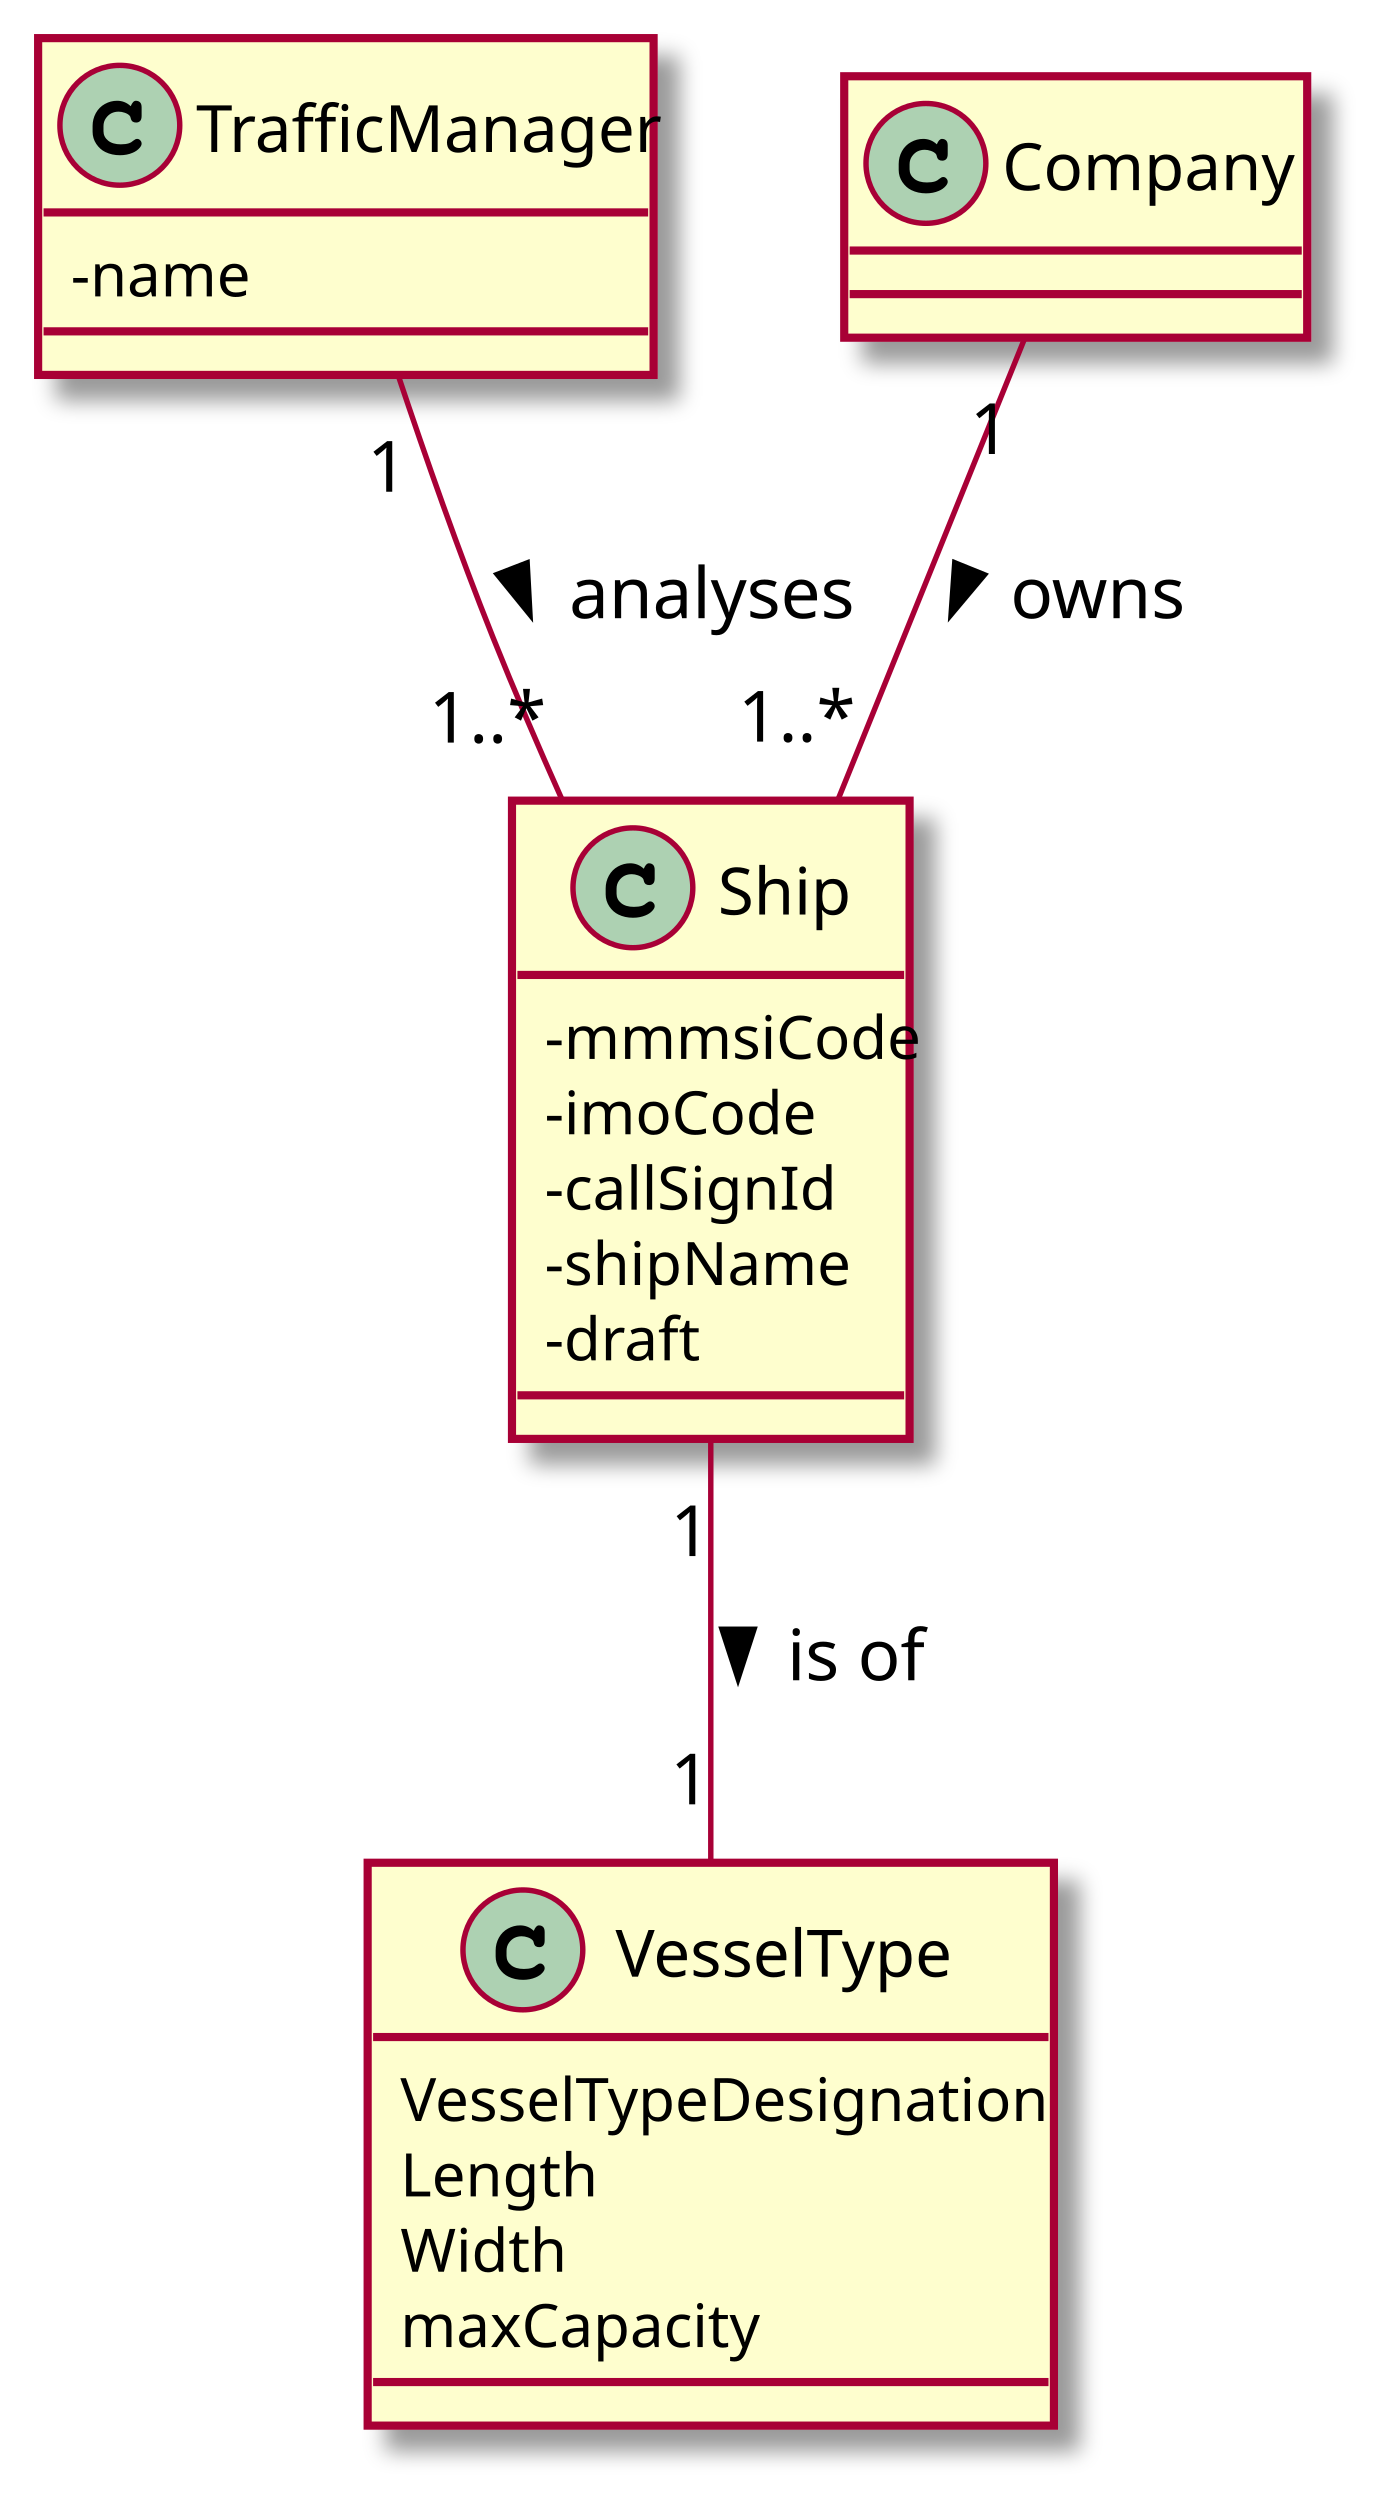
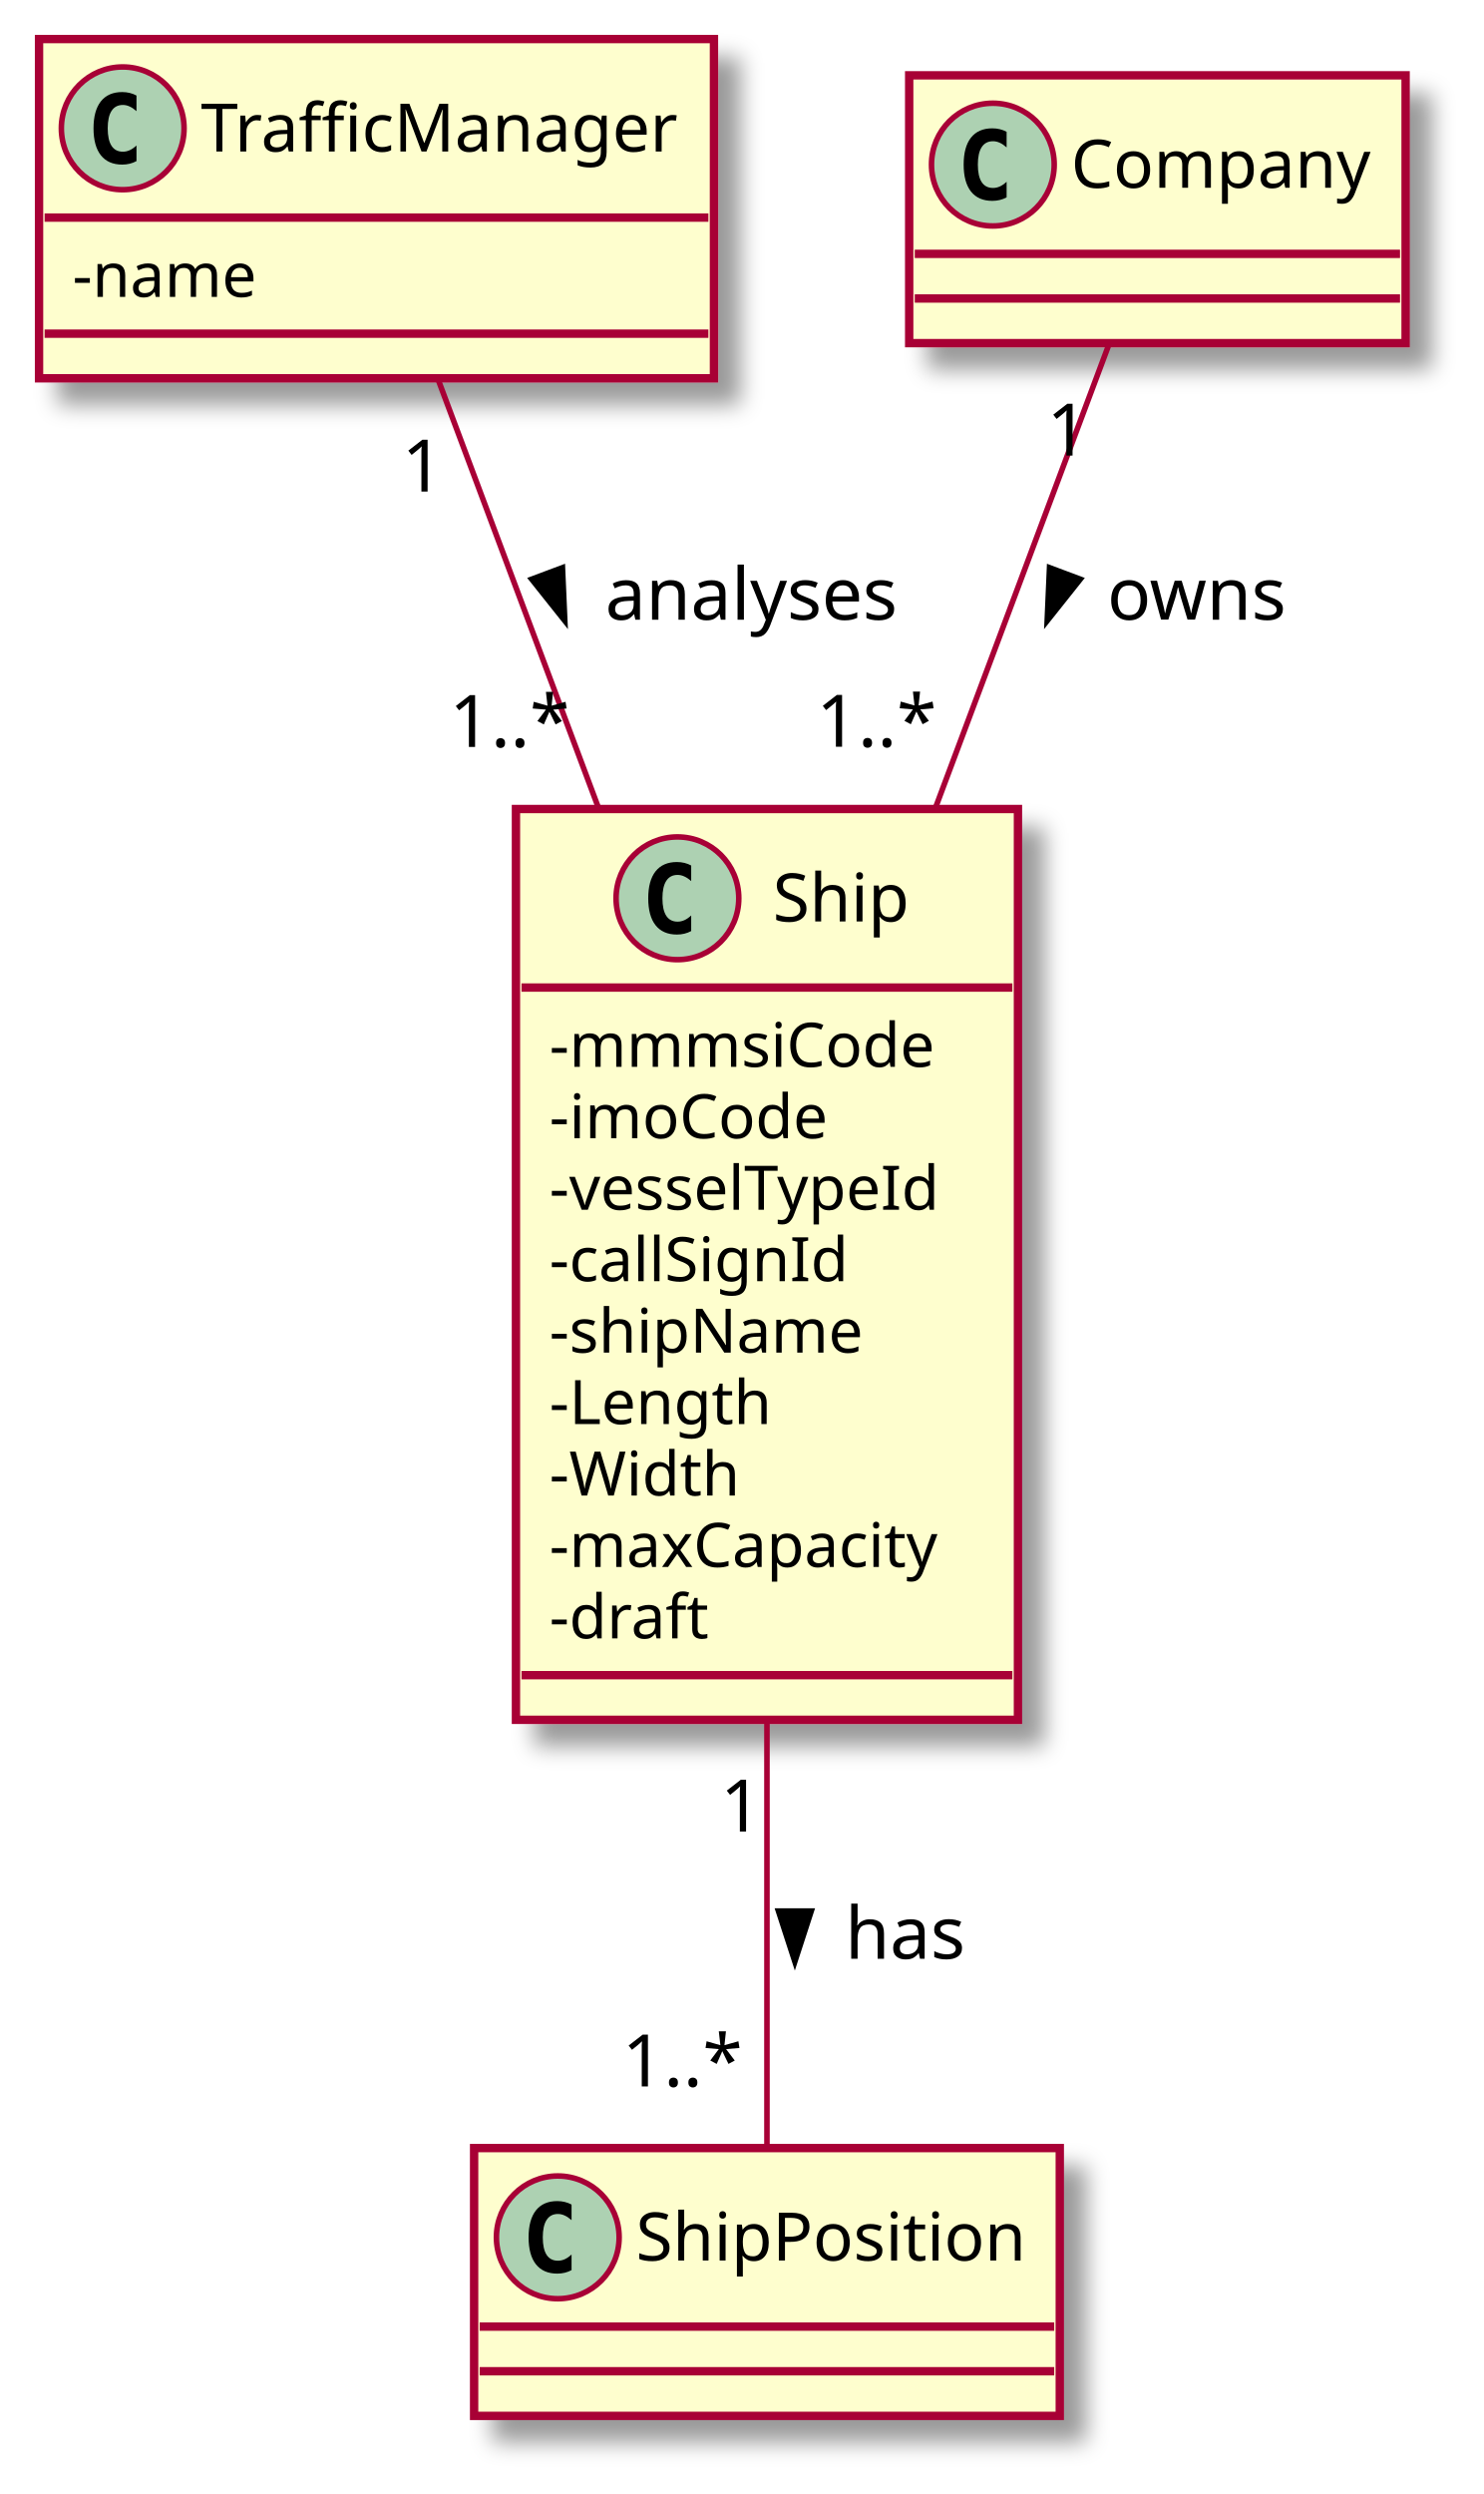
- <svg xmlns="http://www.w3.org/2000/svg" contentScriptType="application/ecmascript" contentStyleType="text/css" height="459px" preserveAspectRatio="none" style="width:254px;height:459px;background:#FFFFFF;" version="1.1" viewBox="0 0 254 459" width="254px" zoomAndPan="magnify">
+ <svg xmlns="http://www.w3.org/2000/svg" contentScriptType="application/ecmascript" contentStyleType="text/css" height="447px" preserveAspectRatio="none" style="width:266px;height:447px;background:#FFFFFF;" version="1.1" viewBox="0 0 266 447" width="266px" zoomAndPan="magnify">
  <defs>
-     <filter height="300%" id="fcvl6ev6kl71f" width="300%" x="-1" y="-1">
+     <filter height="300%" id="f1eab00aghedo3" width="300%" x="-1" y="-1">
      <feGaussianBlur result="blurOut" stdDeviation="2.0" />
      <feColorMatrix in="blurOut" result="blurOut2" type="matrix" values="0 0 0 0 0 0 0 0 0 0 0 0 0 0 0 0 0 0 .4 0" />
      <feOffset dx="4.0" dy="4.0" in="blurOut2" result="blurOut3" />
      <feBlend in="SourceGraphic" in2="blurOut3" mode="normal" />
    </filter>
  </defs>
  <g>
-     <rect codeLine="4" fill="#FEFECE" filter="url(#fcvl6ev6kl71f)" height="61.836" id="TrafficManager" style="stroke:#A80036;stroke-width:1.5;" width="113" x="7" y="7" />
+     <rect codeLine="4" fill="#FEFECE" filter="url(#f1eab00aghedo3)" height="60.805" id="TrafficManager" style="stroke:#A80036;stroke-width:1.5;" width="121" x="7" y="7" />
    <ellipse cx="22" cy="23" fill="#ADD1B2" rx="11" ry="11" style="stroke:#A80036;stroke-width:1.0;" />
-     <path d="M24,19.5 Q24.203,19 24.438,18.75 Q24.672,18.5 24.938,18.5 Q25.406,18.5 25.703,18.781 Q26,19.062 26,19.719 L26,21.281 Q26,21.938 25.719,22.219 Q25.438,22.5 25,22.5 Q24.609,22.5 24.359,22.328 Q24.109,22.156 24,21.703 Q23.953,21.391 23.781,21.219 Q23.469,20.891 22.906,20.703 Q22.344,20.5 21.781,20.5 Q21.078,20.5 20.484,20.781 Q19.906,21.062 19.453,21.688 Q19,22.312 19,23.172 L19,24.094 Q19,25.125 19.844,25.812 Q20.688,26.5 22.188,26.5 Q23.078,26.5 23.703,26.297 Q24.062,26.188 24.469,25.828 Q24.734,25.625 24.875,25.562 Q25.016,25.5 25.188,25.5 Q25.516,25.5 25.75,25.766 Q26,26.016 26,26.375 Q26,26.719 25.656,27.125 Q25.156,27.719 24.359,28.047 Q23.312,28.5 22.031,28.5 Q20.531,28.5 19.328,27.906 Q18.359,27.438 17.672,26.422 Q17,25.406 17,24.203 L17,23.109 Q17,21.859 17.594,20.766 Q18.203,19.672 19.25,19.094 Q20.312,18.5 21.5,18.5 Q22.219,18.5 22.844,18.75 Q23.469,19 24,19.5 Z " fill="#000000" />
-     <text fill="#000000" font-family="sans-serif" font-size="12" lengthAdjust="spacing" textLength="81" x="36" y="27.91">TrafficManager</text>
-     <line style="stroke:#A80036;stroke-width:1.5;" x1="8" x2="119" y1="39" y2="39" />
-     <text fill="#000000" font-family="sans-serif" font-size="11" lengthAdjust="spacing" textLength="30" x="13" y="54.419">-name</text>
-     <line style="stroke:#A80036;stroke-width:1.5;" x1="8" x2="119" y1="60.836" y2="60.836" />
-     <rect codeLine="8" fill="#FEFECE" filter="url(#fcvl6ev6kl71f)" height="48" id="Company" style="stroke:#A80036;stroke-width:1.5;" width="85" x="155" y="14" />
-     <ellipse cx="170" cy="30" fill="#ADD1B2" rx="11" ry="11" style="stroke:#A80036;stroke-width:1.0;" />
-     <path d="M172,26.5 Q172.203,26 172.438,25.75 Q172.672,25.5 172.938,25.5 Q173.406,25.5 173.703,25.781 Q174,26.062 174,26.719 L174,28.281 Q174,28.938 173.719,29.219 Q173.438,29.5 173,29.5 Q172.609,29.5 172.359,29.328 Q172.109,29.156 172,28.703 Q171.953,28.391 171.781,28.219 Q171.469,27.891 170.906,27.703 Q170.344,27.5 169.781,27.5 Q169.078,27.5 168.484,27.781 Q167.906,28.062 167.453,28.688 Q167,29.312 167,30.172 L167,31.094 Q167,32.125 167.844,32.812 Q168.688,33.5 170.188,33.5 Q171.078,33.5 171.703,33.297 Q172.062,33.188 172.469,32.828 Q172.734,32.625 172.875,32.562 Q173.016,32.5 173.188,32.5 Q173.516,32.5 173.75,32.766 Q174,33.016 174,33.375 Q174,33.719 173.656,34.125 Q173.156,34.719 172.359,35.047 Q171.312,35.5 170.031,35.5 Q168.531,35.5 167.328,34.906 Q166.359,34.438 165.672,33.422 Q165,32.406 165,31.203 L165,30.109 Q165,28.859 165.594,27.766 Q166.203,26.672 167.25,26.094 Q168.312,25.5 169.5,25.5 Q170.219,25.5 170.844,25.75 Q171.469,26 172,26.5 Z " fill="#000000" />
-     <text fill="#000000" font-family="sans-serif" font-size="12" lengthAdjust="spacing" textLength="53" x="184" y="34.91">Company</text>
-     <line style="stroke:#A80036;stroke-width:1.5;" x1="156" x2="239" y1="46" y2="46" />
-     <line style="stroke:#A80036;stroke-width:1.5;" x1="156" x2="239" y1="54" y2="54" />
-     <rect codeLine="10" fill="#FEFECE" filter="url(#fcvl6ev6kl71f)" height="117.18" id="Ship" style="stroke:#A80036;stroke-width:1.5;" width="73" x="94" y="147" />
-     <ellipse cx="116.2" cy="163" fill="#ADD1B2" rx="11" ry="11" style="stroke:#A80036;stroke-width:1.0;" />
-     <path d="M118.2,159.5 Q118.403,159 118.638,158.75 Q118.872,158.5 119.138,158.5 Q119.606,158.5 119.903,158.781 Q120.2,159.062 120.2,159.719 L120.2,161.281 Q120.2,161.938 119.919,162.219 Q119.638,162.5 119.2,162.5 Q118.809,162.5 118.559,162.328 Q118.309,162.156 118.2,161.703 Q118.153,161.391 117.981,161.219 Q117.669,160.891 117.106,160.703 Q116.544,160.5 115.981,160.5 Q115.278,160.5 114.684,160.781 Q114.106,161.062 113.653,161.688 Q113.2,162.312 113.2,163.172 L113.2,164.094 Q113.2,165.125 114.044,165.812 Q114.888,166.5 116.388,166.5 Q117.278,166.5 117.903,166.297 Q118.263,166.188 118.669,165.828 Q118.934,165.625 119.075,165.562 Q119.216,165.5 119.388,165.5 Q119.716,165.5 119.95,165.766 Q120.2,166.016 120.2,166.375 Q120.2,166.719 119.856,167.125 Q119.356,167.719 118.559,168.047 Q117.513,168.5 116.231,168.5 Q114.731,168.5 113.528,167.906 Q112.559,167.438 111.872,166.422 Q111.2,165.406 111.2,164.203 L111.2,163.109 Q111.2,161.859 111.794,160.766 Q112.403,159.672 113.45,159.094 Q114.513,158.5 115.7,158.5 Q116.419,158.5 117.044,158.75 Q117.669,159 118.2,159.5 Z " fill="#000000" />
-     <text fill="#000000" font-family="sans-serif" font-size="12" lengthAdjust="spacing" textLength="25" x="131.8" y="167.91">Ship</text>
-     <line style="stroke:#A80036;stroke-width:1.5;" x1="95" x2="166" y1="179" y2="179" />
-     <text fill="#000000" font-family="sans-serif" font-size="11" lengthAdjust="spacing" textLength="61" x="100" y="194.419">-mmmsiCode</text>
-     <text fill="#000000" font-family="sans-serif" font-size="11" lengthAdjust="spacing" textLength="45" x="100" y="208.255">-imoCode</text>
-     <text fill="#000000" font-family="sans-serif" font-size="11" lengthAdjust="spacing" textLength="49" x="100" y="222.091">-callSignId</text>
-     <text fill="#000000" font-family="sans-serif" font-size="11" lengthAdjust="spacing" textLength="51" x="100" y="235.927">-shipName</text>
-     <text fill="#000000" font-family="sans-serif" font-size="11" lengthAdjust="spacing" textLength="27" x="100" y="249.763">-draft</text>
-     <line style="stroke:#A80036;stroke-width:1.5;" x1="95" x2="166" y1="256.18" y2="256.18" />
-     <rect codeLine="18" fill="#FEFECE" filter="url(#fcvl6ev6kl71f)" height="103.344" id="VesselType" style="stroke:#A80036;stroke-width:1.5;" width="126" x="67.5" y="342" />
-     <ellipse cx="96" cy="358" fill="#ADD1B2" rx="11" ry="11" style="stroke:#A80036;stroke-width:1.0;" />
-     <path d="M98,354.5 Q98.203,354 98.438,353.75 Q98.672,353.5 98.938,353.5 Q99.406,353.5 99.703,353.781 Q100,354.062 100,354.719 L100,356.281 Q100,356.938 99.719,357.219 Q99.438,357.5 99,357.5 Q98.609,357.5 98.359,357.328 Q98.109,357.156 98,356.703 Q97.953,356.391 97.781,356.219 Q97.469,355.891 96.906,355.703 Q96.344,355.5 95.781,355.5 Q95.078,355.5 94.484,355.781 Q93.906,356.062 93.453,356.688 Q93,357.312 93,358.172 L93,359.094 Q93,360.125 93.844,360.812 Q94.688,361.5 96.188,361.5 Q97.078,361.5 97.703,361.297 Q98.062,361.188 98.469,360.828 Q98.734,360.625 98.875,360.562 Q99.016,360.5 99.188,360.5 Q99.516,360.5 99.75,360.766 Q100,361.016 100,361.375 Q100,361.719 99.656,362.125 Q99.156,362.719 98.359,363.047 Q97.312,363.5 96.031,363.5 Q94.531,363.5 93.328,362.906 Q92.359,362.438 91.672,361.422 Q91,360.406 91,359.203 L91,358.109 Q91,356.859 91.594,355.766 Q92.203,354.672 93.25,354.094 Q94.312,353.5 95.5,353.5 Q96.219,353.5 96.844,353.75 Q97.469,354 98,354.5 Z " fill="#000000" />
-     <text fill="#000000" font-family="sans-serif" font-size="12" lengthAdjust="spacing" textLength="64" x="113" y="362.91">VesselType</text>
-     <line style="stroke:#A80036;stroke-width:1.5;" x1="68.5" x2="192.5" y1="374" y2="374" />
-     <text fill="#000000" font-family="sans-serif" font-size="11" lengthAdjust="spacing" textLength="114" x="73.5" y="389.419">VesselTypeDesignation</text>
-     <text fill="#000000" font-family="sans-serif" font-size="11" lengthAdjust="spacing" textLength="33" x="73.5" y="403.255">Length</text>
-     <text fill="#000000" font-family="sans-serif" font-size="11" lengthAdjust="spacing" textLength="27" x="73.5" y="417.091">Width</text>
-     <text fill="#000000" font-family="sans-serif" font-size="11" lengthAdjust="spacing" textLength="62" x="73.5" y="430.927">maxCapacity</text>
-     <line style="stroke:#A80036;stroke-width:1.5;" x1="68.5" x2="192.5" y1="437.344" y2="437.344" />
-     <path codeLine="25" d="M188.18,62.01 C179.34,83.86 165.68,117.61 153.87,146.78 " fill="none" id="Company-Ship" style="stroke:#A80036;stroke-width:1.0;" />
-     <polygon fill="#000000" points="174.624,112.811,180.742,105.529,175.293,103.324,174.624,112.811" style="stroke:#000000;stroke-width:1.0;" />
-     <text fill="#000000" font-family="sans-serif" font-size="13" lengthAdjust="spacing" textLength="30" x="185.5" y="113.495">owns</text>
-     <text fill="#000000" font-family="sans-serif" font-size="13" lengthAdjust="spacing" textLength="7" x="178.055" y="83.35">1</text>
-     <text fill="#000000" font-family="sans-serif" font-size="13" lengthAdjust="spacing" textLength="20" x="135.5" y="136.154">1..*</text>
-     <path codeLine="26" d="M73.22,69.25 C78.09,83.81 84.27,101.44 90.5,117 C94.41,126.77 98.82,137.03 103.25,146.95 " fill="none" id="TrafficManager-Ship" style="stroke:#A80036;stroke-width:1.0;" />
-     <polygon fill="#000000" points="97.302,112.84,96.783,103.343,91.3,105.462,97.302,112.84" style="stroke:#000000;stroke-width:1.0;" />
-     <text fill="#000000" font-family="sans-serif" font-size="13" lengthAdjust="spacing" textLength="52" x="104.5" y="113.495">analyses</text>
-     <text fill="#000000" font-family="sans-serif" font-size="13" lengthAdjust="spacing" textLength="7" x="67.406" y="90.276">1</text>
-     <text fill="#000000" font-family="sans-serif" font-size="13" lengthAdjust="spacing" textLength="20" x="78.71" y="136.345">1..*</text>
-     <path codeLine="27" d="M130.5,264.08 C130.5,288.94 130.5,317.77 130.5,341.8 " fill="none" id="Ship-VesselType" style="stroke:#A80036;stroke-width:1.0;" />
-     <polygon fill="#000000" points="135.5,308.176,138.439,299.131,132.561,299.131,135.5,308.176" style="stroke:#000000;stroke-width:1.0;" />
-     <text fill="#000000" font-family="sans-serif" font-size="13" lengthAdjust="spacing" textLength="24" x="144.5" y="308.495">is of</text>
-     <text fill="#000000" font-family="sans-serif" font-size="13" lengthAdjust="spacing" textLength="7" x="123.073" y="285.7">1</text>
-     <text fill="#000000" font-family="sans-serif" font-size="13" lengthAdjust="spacing" textLength="7" x="123.03" y="331.274">1</text>
+     <path d="M24.469,28.875 Q23.891,29.188 23.25,29.344 Q22.609,29.5 21.906,29.5 Q19.406,29.5 18.078,27.828 Q16.766,26.156 16.766,23 Q16.766,19.844 18.078,18.172 Q19.406,16.5 21.906,16.5 Q22.609,16.5 23.25,16.656 Q23.906,16.812 24.469,17.125 L24.469,19.922 Q23.844,19.359 23.25,19.094 Q22.656,18.812 22.031,18.812 Q20.688,18.812 20,19.875 Q19.312,20.938 19.312,23 Q19.312,25.078 20,26.141 Q20.688,27.188 22.031,27.188 Q22.656,27.188 23.25,26.922 Q23.844,26.656 24.469,26.078 L24.469,28.875 Z " fill="#000000" />
+     <text fill="#000000" font-family="sans-serif" font-size="12" lengthAdjust="spacing" textLength="89" x="36" y="27.154">TrafficManager</text>
+     <line style="stroke:#A80036;stroke-width:1.5;" x1="8" x2="127" y1="39" y2="39" />
+     <text fill="#000000" font-family="sans-serif" font-size="11" lengthAdjust="spacing" textLength="36" x="13" y="53.21">-name</text>
+     <line style="stroke:#A80036;stroke-width:1.5;" x1="8" x2="127" y1="59.805" y2="59.805" />
+     <rect codeLine="8" fill="#FEFECE" filter="url(#f1eab00aghedo3)" height="48" id="Company" style="stroke:#A80036;stroke-width:1.5;" width="89" x="163" y="13.5" />
+     <ellipse cx="178" cy="29.5" fill="#ADD1B2" rx="11" ry="11" style="stroke:#A80036;stroke-width:1.0;" />
+     <path d="M180.469,35.375 Q179.891,35.688 179.25,35.844 Q178.609,36 177.906,36 Q175.406,36 174.078,34.328 Q172.766,32.656 172.766,29.5 Q172.766,26.344 174.078,24.672 Q175.406,23 177.906,23 Q178.609,23 179.25,23.156 Q179.906,23.312 180.469,23.625 L180.469,26.422 Q179.844,25.859 179.25,25.594 Q178.656,25.312 178.031,25.312 Q176.688,25.312 176,26.375 Q175.312,27.438 175.312,29.5 Q175.312,31.578 176,32.641 Q176.688,33.688 178.031,33.688 Q178.656,33.688 179.25,33.422 Q179.844,33.156 180.469,32.578 L180.469,35.375 Z " fill="#000000" />
+     <text fill="#000000" font-family="sans-serif" font-size="12" lengthAdjust="spacing" textLength="57" x="192" y="33.654">Company</text>
+     <line style="stroke:#A80036;stroke-width:1.5;" x1="164" x2="251" y1="45.5" y2="45.5" />
+     <line style="stroke:#A80036;stroke-width:1.5;" x1="164" x2="251" y1="53.5" y2="53.5" />
+     <rect codeLine="10" fill="#FEFECE" filter="url(#f1eab00aghedo3)" height="163.242" id="Ship" style="stroke:#A80036;stroke-width:1.5;" width="90" x="92.5" y="145" />
+     <ellipse cx="121.45" cy="161" fill="#ADD1B2" rx="11" ry="11" style="stroke:#A80036;stroke-width:1.0;" />
+     <path d="M123.919,166.875 Q123.341,167.188 122.7,167.344 Q122.059,167.5 121.356,167.5 Q118.856,167.5 117.528,165.828 Q116.216,164.156 116.216,161 Q116.216,157.844 117.528,156.172 Q118.856,154.5 121.356,154.5 Q122.059,154.5 122.7,154.656 Q123.356,154.812 123.919,155.125 L123.919,157.922 Q123.294,157.359 122.7,157.094 Q122.106,156.812 121.481,156.812 Q120.138,156.812 119.45,157.875 Q118.763,158.938 118.763,161 Q118.763,163.078 119.45,164.141 Q120.138,165.188 121.481,165.188 Q122.106,165.188 122.7,164.922 Q123.294,164.656 123.919,164.078 L123.919,166.875 Z " fill="#000000" />
+     <text fill="#000000" font-family="sans-serif" font-size="12" lengthAdjust="spacing" textLength="27" x="138.55" y="165.154">Ship</text>
+     <line style="stroke:#A80036;stroke-width:1.5;" x1="93.5" x2="181.5" y1="177" y2="177" />
+     <text fill="#000000" font-family="sans-serif" font-size="11" lengthAdjust="spacing" textLength="75" x="98.5" y="191.21">-mmmsiCode</text>
+     <text fill="#000000" font-family="sans-serif" font-size="11" lengthAdjust="spacing" textLength="54" x="98.5" y="204.015">-imoCode</text>
+     <text fill="#000000" font-family="sans-serif" font-size="11" lengthAdjust="spacing" textLength="78" x="98.5" y="216.82">-vesselTypeId</text>
+     <text fill="#000000" font-family="sans-serif" font-size="11" lengthAdjust="spacing" textLength="57" x="98.5" y="229.625">-callSignId</text>
+     <text fill="#000000" font-family="sans-serif" font-size="11" lengthAdjust="spacing" textLength="60" x="98.5" y="242.429">-shipName</text>
+     <text fill="#000000" font-family="sans-serif" font-size="11" lengthAdjust="spacing" textLength="42" x="98.5" y="255.234">-Length</text>
+     <text fill="#000000" font-family="sans-serif" font-size="11" lengthAdjust="spacing" textLength="36" x="98.5" y="268.039">-Width</text>
+     <text fill="#000000" font-family="sans-serif" font-size="11" lengthAdjust="spacing" textLength="78" x="98.5" y="280.843">-maxCapacity</text>
+     <text fill="#000000" font-family="sans-serif" font-size="11" lengthAdjust="spacing" textLength="31" x="98.5" y="293.648">-draft</text>
+     <line style="stroke:#A80036;stroke-width:1.5;" x1="93.5" x2="181.5" y1="300.242" y2="300.242" />
+     <rect fill="#FEFECE" filter="url(#f1eab00aghedo3)" height="48" id="ShipPosition" style="stroke:#A80036;stroke-width:1.5;" width="105" x="85" y="385" />
+     <ellipse cx="100" cy="401" fill="#ADD1B2" rx="11" ry="11" style="stroke:#A80036;stroke-width:1.0;" />
+     <path d="M102.469,406.875 Q101.891,407.188 101.25,407.344 Q100.609,407.5 99.906,407.5 Q97.406,407.5 96.078,405.828 Q94.766,404.156 94.766,401 Q94.766,397.844 96.078,396.172 Q97.406,394.5 99.906,394.5 Q100.609,394.5 101.25,394.656 Q101.906,394.812 102.469,395.125 L102.469,397.922 Q101.844,397.359 101.25,397.094 Q100.656,396.812 100.031,396.812 Q98.688,396.812 98,397.875 Q97.312,398.938 97.312,401 Q97.312,403.078 98,404.141 Q98.688,405.188 100.031,405.188 Q100.656,405.188 101.25,404.922 Q101.844,404.656 102.469,404.078 L102.469,406.875 Z " fill="#000000" />
+     <text fill="#000000" font-family="sans-serif" font-size="12" lengthAdjust="spacing" textLength="73" x="114" y="405.154">ShipPosition</text>
+     <line style="stroke:#A80036;stroke-width:1.5;" x1="86" x2="189" y1="417" y2="417" />
+     <line style="stroke:#A80036;stroke-width:1.5;" x1="86" x2="189" y1="425" y2="425" />
+     <path codeLine="22" d="M198.78,61.81 C190.93,82.76 178.94,114.79 167.64,144.98 " fill="none" id="Company-Ship" style="stroke:#A80036;stroke-width:1.0;" />
+     <polygon fill="#000000" points="187.747,111.249,193.671,103.809,188.166,101.748,187.747,111.249" style="stroke:#000000;stroke-width:1.0;" />
+     <text fill="#000000" font-family="sans-serif" font-size="13" lengthAdjust="spacing" textLength="34" x="198.5" y="111.067">owns</text>
+     <text fill="#000000" font-family="sans-serif" font-size="13" lengthAdjust="spacing" textLength="8" x="187.679" y="81.647">1</text>
+     <text fill="#000000" font-family="sans-serif" font-size="13" lengthAdjust="spacing" textLength="23" x="146.358" y="133.835">1..*</text>
+     <path codeLine="23" d="M78.59,68.13 C86.34,88.83 97.08,117.53 107.28,144.76 " fill="none" id="TrafficManager-Ship" style="stroke:#A80036;stroke-width:1.0;" />
+     <polygon fill="#000000" points="101.253,111.249,100.834,101.748,95.329,103.809,101.253,111.249" style="stroke:#000000;stroke-width:1.0;" />
+     <text fill="#000000" font-family="sans-serif" font-size="13" lengthAdjust="spacing" textLength="58" x="108.5" y="111.067">analyses</text>
+     <text fill="#000000" font-family="sans-serif" font-size="13" lengthAdjust="spacing" textLength="8" x="72.052" y="88.095">1</text>
+     <text fill="#000000" font-family="sans-serif" font-size="13" lengthAdjust="spacing" textLength="23" x="80.564" y="133.874">1..*</text>
+     <path codeLine="24" d="M137.5,308.25 C137.5,336.22 137.5,365.42 137.5,384.95 " fill="none" id="Ship-ShipPosition" style="stroke:#A80036;stroke-width:1.0;" />
+     <polygon fill="#000000" points="142.5,351.566,145.439,342.521,139.561,342.521,142.5,351.566" style="stroke:#000000;stroke-width:1.0;" />
+     <text fill="#000000" font-family="sans-serif" font-size="13" lengthAdjust="spacing" textLength="23" x="151.5" y="351.067">has</text>
+     <text fill="#000000" font-family="sans-serif" font-size="13" lengthAdjust="spacing" textLength="8" x="129.144" y="328.261">1</text>
+     <text fill="#000000" font-family="sans-serif" font-size="13" lengthAdjust="spacing" textLength="23" x="111.553" y="373.949">1..*</text>
  </g>
</svg>
